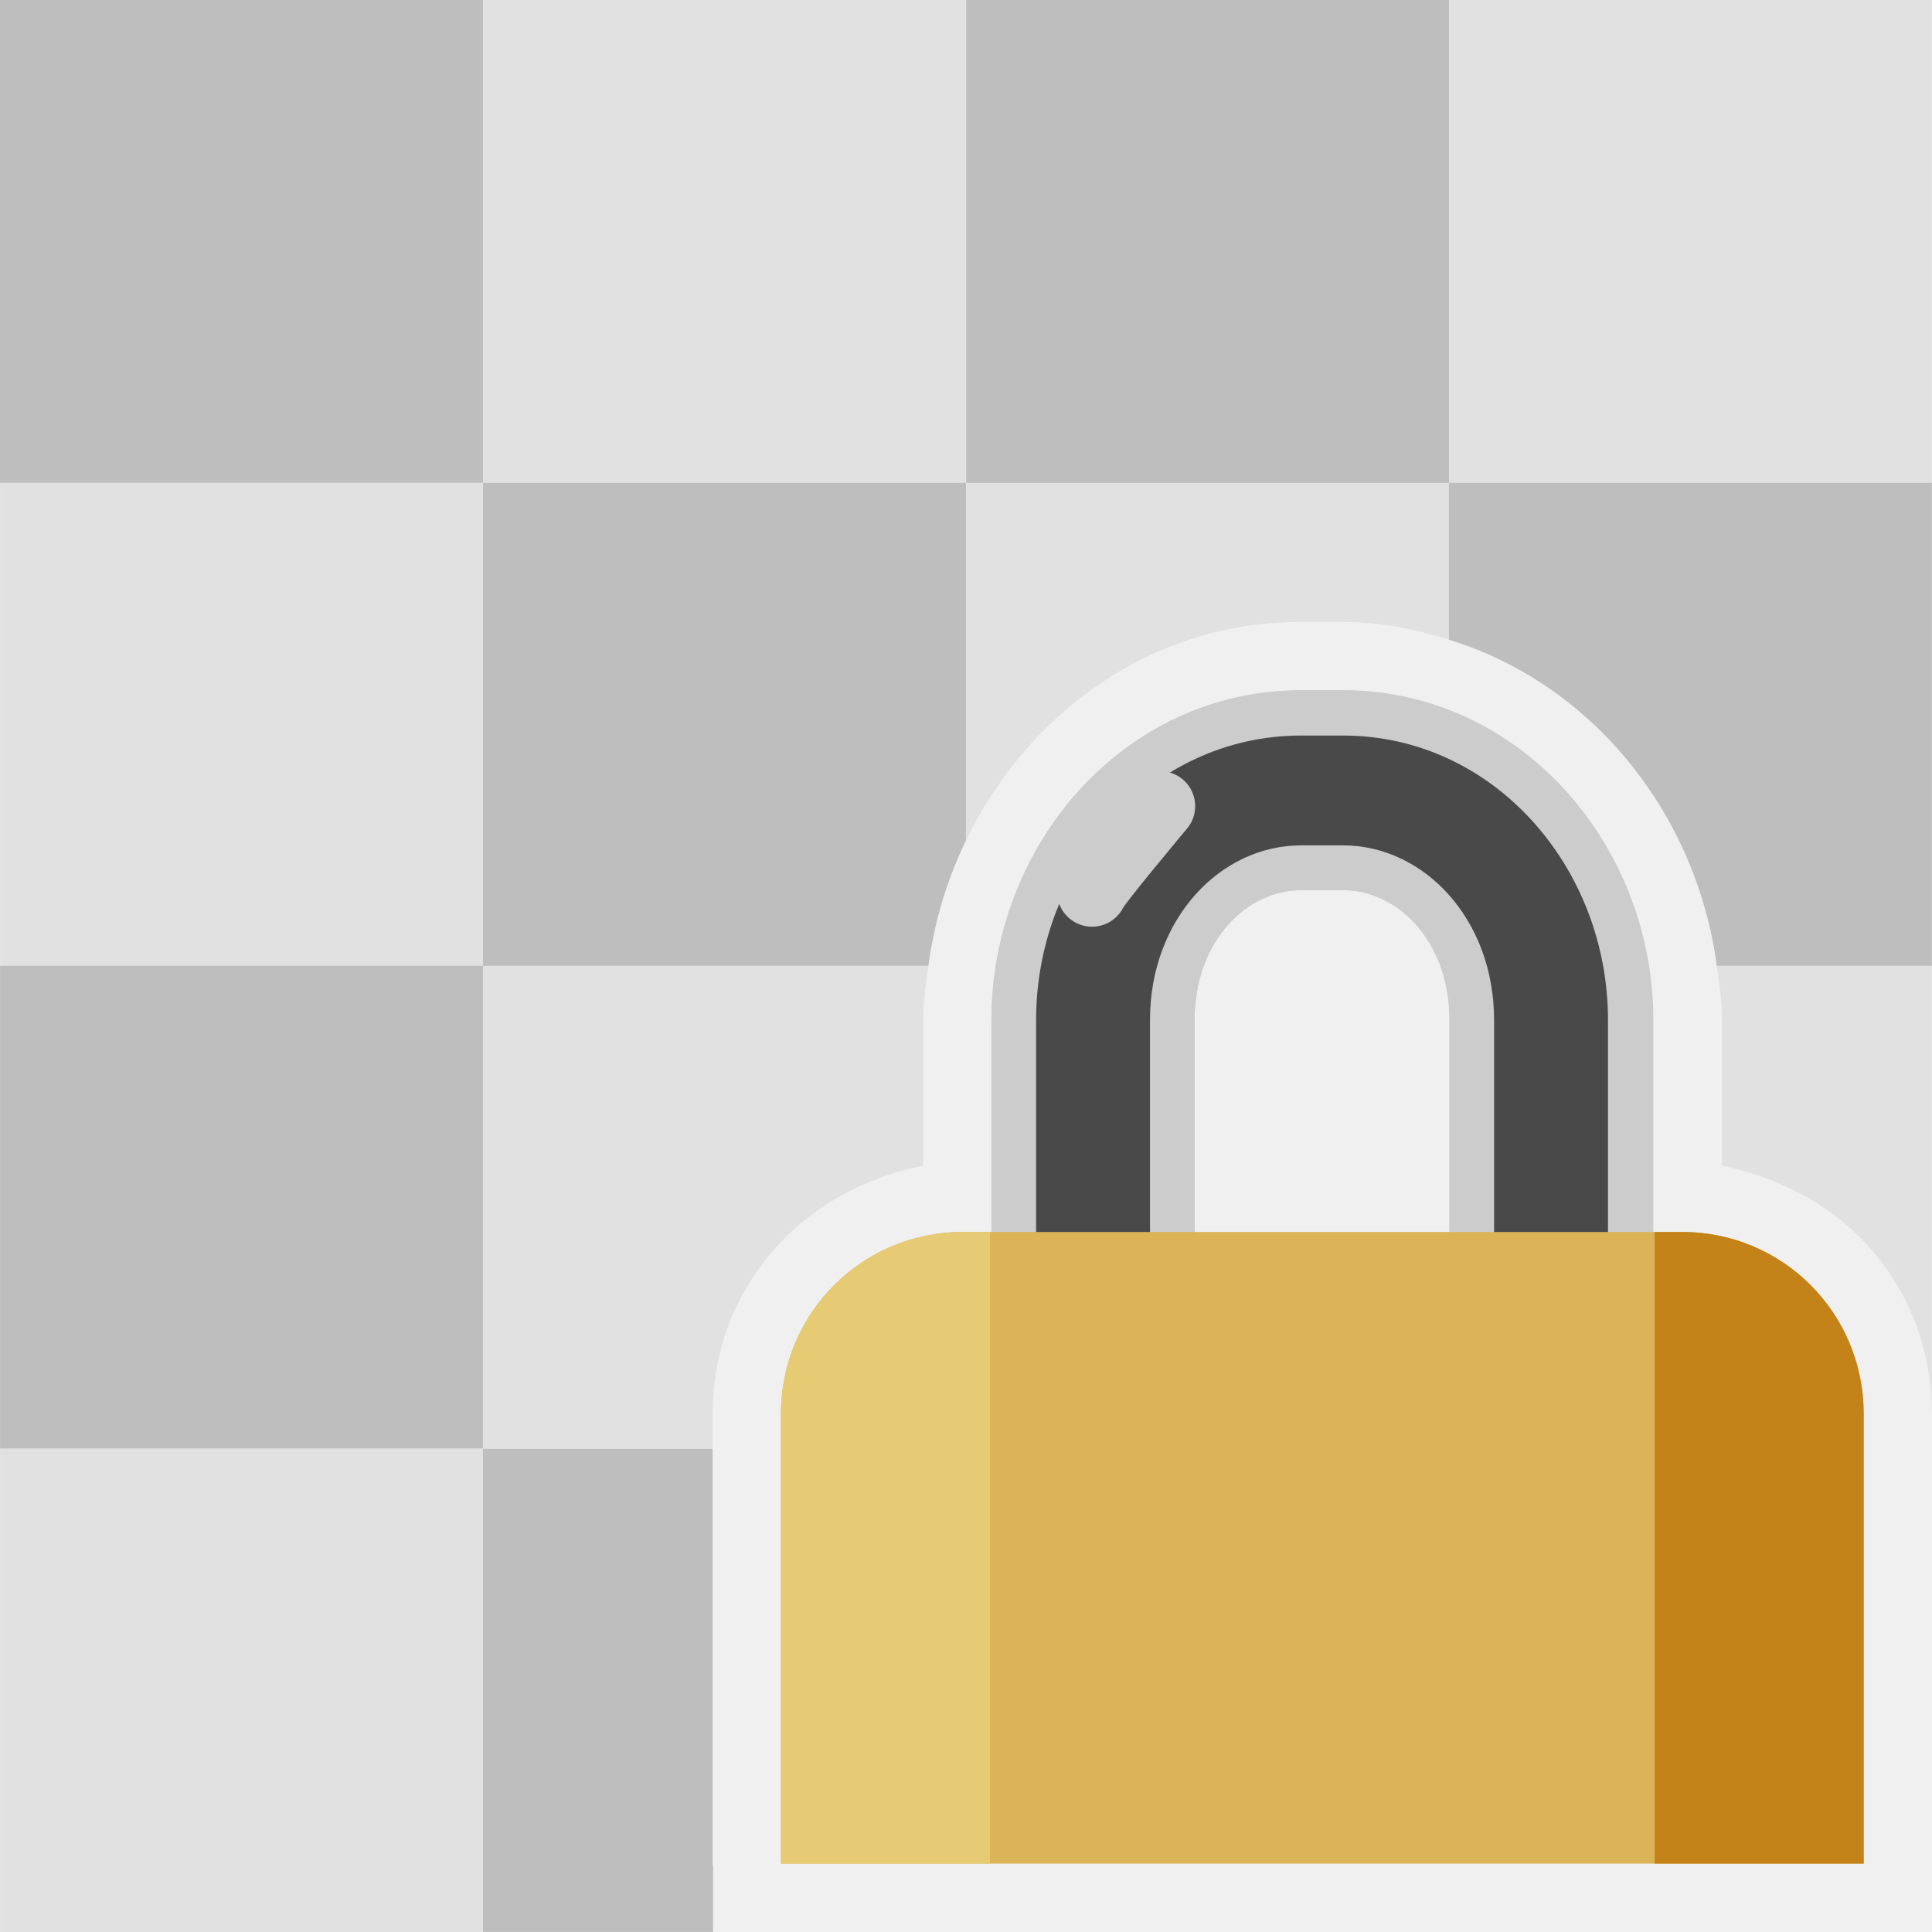
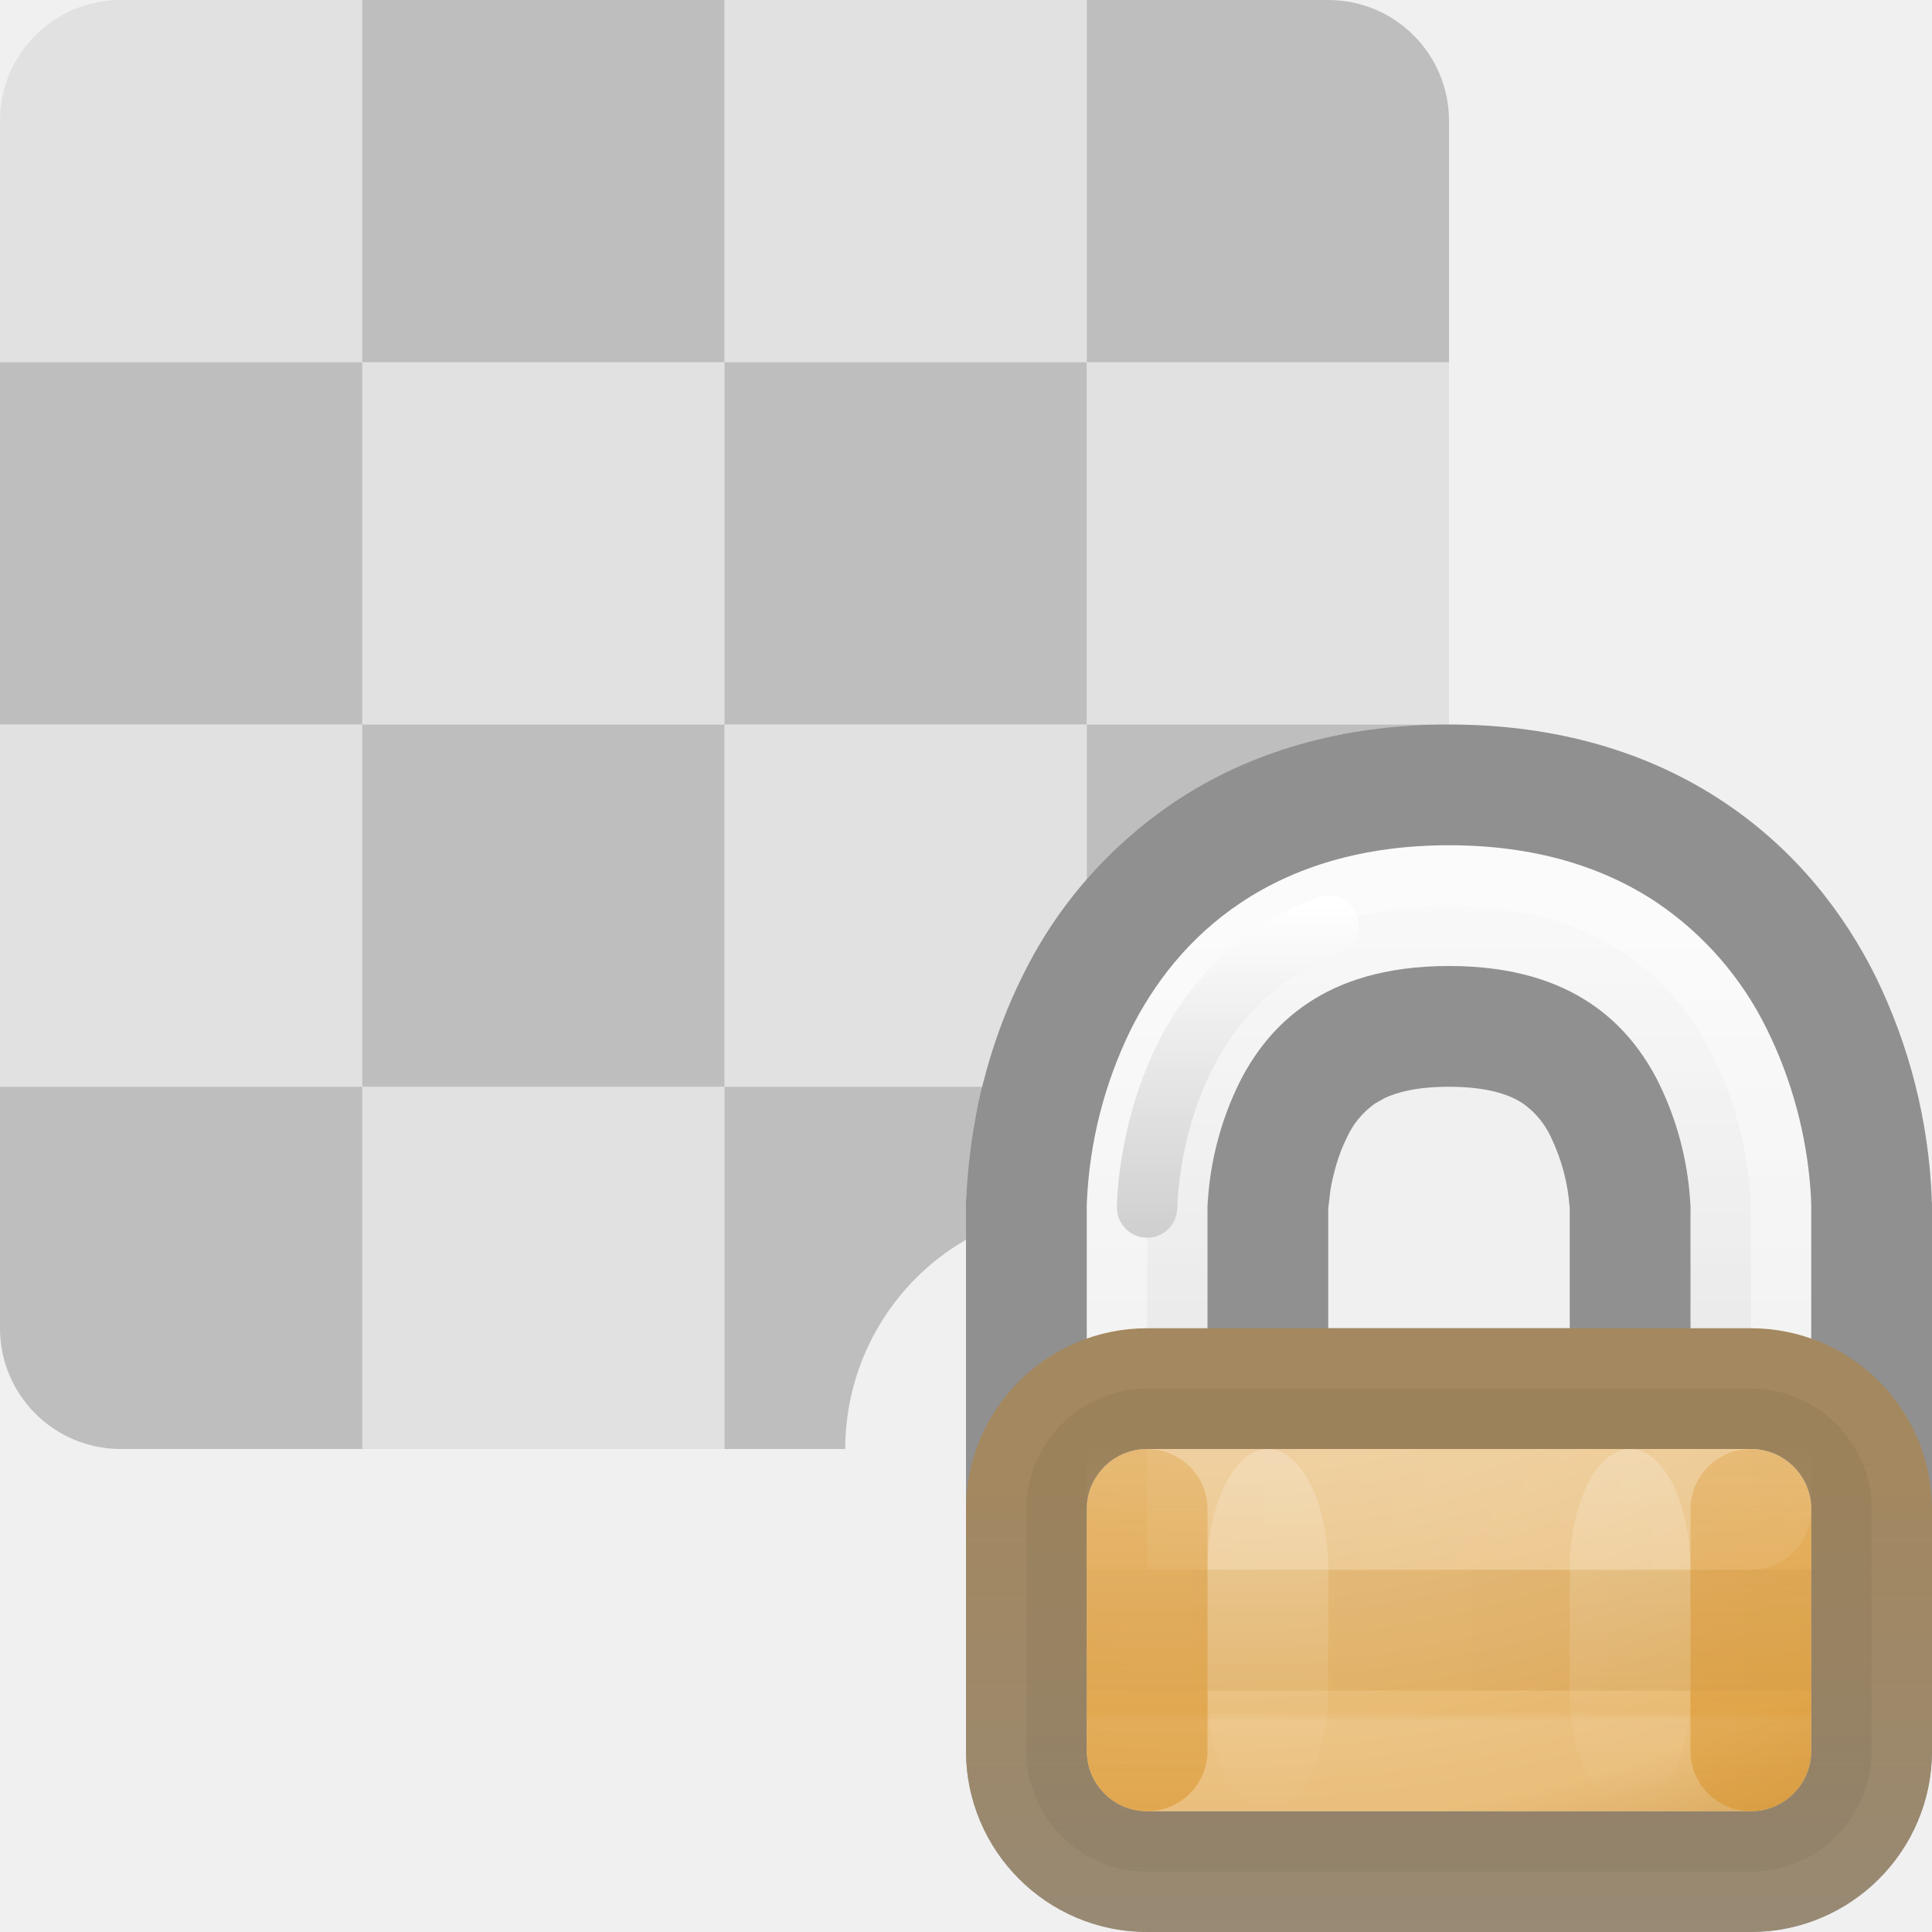
- <svg xmlns="http://www.w3.org/2000/svg" width="4.233mm" height="4.233mm" viewBox="0 0 4.233 4.233" version="1.1" id="svg32692">
-   <defs id="defs32686" />
-   <g id="layer1" transform="translate(-192.225,-65.39159)">
-     <g id="g99347" transform="matrix(0.9998666,0,0,1.000005,153.3044,17.22027)">
-       <path id="rect97191" style="fill:#bebebe;stroke-width:1" d="m 151.121,194.062 v 4 h 1.906 v -0.543 c -2.7e-4,-0.007 -0.004,-0.013 -0.004,-0.019 v -3.438 z" transform="scale(0.2645833)" />
-       <path id="rect97201" style="opacity:0.3;fill:#bebebe;stroke-width:1" d="m 155.121,186.062 v 2.963 c 0.508,-1.048 1.525,-1.811 2.775,-1.811 h 0.346 c 0.31,0 0.6,0.061 0.879,0.146 v -1.299 z" transform="scale(0.2645833)" />
-       <path id="rect97179" style="fill:#bebebe;stroke-width:1" d="m 147.121,182.064 v 3.998 h 4 v -3.998 z" transform="scale(0.2645833)" />
-       <path id="rect97181" style="fill:#bebebe;stroke-width:1" d="m 151.121,186.062 v 4 h 3.689 c 0.049,-0.366 0.154,-0.713 0.311,-1.037 v -2.963 z" transform="scale(0.2645833)" />
-       <rect style="fill:#bebebe;stroke-width:0.265" id="rect97183" width="1.058" height="1.058" x="41.043" y="48.171" />
-       <path id="rect97185" style="fill:#bebebe;stroke-width:1" d="m 159.121,186.062 v 1.299 c 1.193,0.367 2.05,1.445 2.219,2.701 h 1.781 v -4 z" transform="scale(0.2645833)" />
-       <rect style="fill:#bebebe;stroke-width:0.265" id="rect97189" width="1.058" height="1.058" x="38.926" y="50.287" />
-       <rect style="opacity:0.3;fill:#bebebe;stroke-width:0.265" id="rect97195" width="1.058" height="1.058" x="38.926" y="49.229" />
-       <path id="rect97197" style="opacity:0.3;fill:#bebebe;stroke-width:1" d="m 151.121,182.064 v 3.998 h 4 v -3.998 z" transform="scale(0.2645833)" />
-       <rect style="opacity:0.3;fill:#bebebe;stroke-width:0.265" id="rect97199" width="1.058" height="1.058" x="42.101" y="48.171" />
-       <path id="rect97203" style="opacity:0.3;fill:#bebebe;stroke-width:1" d="m 161.34,190.062 c 0.02,0.148 0.043,0.294 0.043,0.445 v 1.209 c 1.117,0.235 1.738,1.098 1.738,2.053 v -3.707 z" transform="scale(0.2645833)" />
-       <path id="rect97205" style="opacity:0.3;fill:#bebebe;stroke-width:1" d="m 151.121,190.062 v 4 h 1.902 v -0.293 c 0,-0.958 0.646,-1.827 1.744,-2.053 v -1.209 c 0,-0.151 0.023,-0.298 0.043,-0.445 z" transform="scale(0.2645833)" />
-       <rect style="opacity:0.3;fill:#bebebe;stroke-width:0.265" y="51.346" x="38.926" height="1.058" width="1.058" id="rect97209" />
-       <g id="g98499" transform="matrix(0.747276,0,0,0.747276,3.093193,-0.430186)">
-         <path style="fill:#dbb458;fill-opacity:1;stroke:none;stroke-width:0.258;stroke-linecap:round;stroke-linejoin:round;stroke-miterlimit:4;stroke-dasharray:none;stroke-opacity:1;paint-order:stroke markers fill" d="m 51.237,67.524 c -0.11,0.136 -0.178,0.313 -0.178,0.504 v 0.623 c -5.29e-4,0.111 -0.09,0.2 -0.201,0.199 h -0.084 c -0.188,0 -0.332,0.144 -0.332,0.332 v 0.194 H 52.258 V 68.839 c -0.018,0.005 -0.037,0.011 -0.057,0.011 H 51.454 C 51.344,68.85 51.255,68.761 51.254,68.651 v -0.623 c 0,-0.219 0.108,-0.405 0.263,-0.504 z" id="path97808-0" />
-         <g id="g97518-15-8" transform="translate(-35.67483,3.782467)">
-           <path style="color:#000000;font-style:normal;font-variant:normal;font-weight:normal;font-stretch:normal;font-size:medium;line-height:normal;font-family:sans-serif;font-variant-ligatures:normal;font-variant-position:normal;font-variant-caps:normal;font-variant-numeric:normal;font-variant-alternates:normal;font-variant-east-asian:normal;font-feature-settings:normal;font-variation-settings:normal;text-indent:0;text-align:start;text-decoration:none;text-decoration-line:none;text-decoration-style:solid;text-decoration-color:#000000;letter-spacing:normal;word-spacing:normal;text-transform:none;writing-mode:lr-tb;direction:ltr;text-orientation:mixed;dominant-baseline:auto;baseline-shift:baseline;text-anchor:start;white-space:normal;shape-padding:0;shape-margin:0;inline-size:0;clip-rule:nonzero;display:inline;overflow:visible;visibility:visible;isolation:auto;mix-blend-mode:normal;color-interpolation:sRGB;color-interpolation-filters:linearRGB;solid-color:#000000;solid-opacity:1;vector-effect:none;fill:#494949;fill-opacity:1;fill-rule:nonzero;stroke:#cccccc;stroke-width:0.131;stroke-linecap:round;stroke-linejoin:round;stroke-miterlimit:4;stroke-dasharray:none;stroke-dashoffset:0;stroke-opacity:1;paint-order:fill markers stroke;color-rendering:auto;image-rendering:auto;shape-rendering:auto;text-rendering:auto;enable-background:accumulate;stop-color:#000000" d="m 87.441,63.346 c -0.48,0 -0.842,0.42 -0.842,0.901 v 0.647 c 0,0.481 0.362,0.901 0.842,0.901 h 0.123 c 0.48,0 0.843,-0.42 0.843,-0.901 v -0.647 c 0,-0.481 -0.364,-0.901 -0.843,-0.901 z m 0,0.454 h 0.123 c 0.197,0 0.378,0.18 0.378,0.447 v 0.647 c 0,0.266 -0.181,0.448 -0.378,0.448 h -0.123 c -0.197,0 -0.378,-0.182 -0.378,-0.448 v -0.647 c 0,-0.266 0.181,-0.447 0.378,-0.447 z" id="path97512-4-12" />
-           <g id="path97514-1-2" style="opacity:1">
-             <path style="color:#000000;font-style:normal;font-variant:normal;font-weight:normal;font-stretch:normal;font-size:medium;line-height:normal;font-family:sans-serif;font-variant-ligatures:normal;font-variant-position:normal;font-variant-caps:normal;font-variant-numeric:normal;font-variant-alternates:normal;font-variant-east-asian:normal;font-feature-settings:normal;font-variation-settings:normal;text-indent:0;text-align:start;text-decoration:none;text-decoration-line:none;text-decoration-style:solid;text-decoration-color:#000000;letter-spacing:normal;word-spacing:normal;text-transform:none;writing-mode:lr-tb;direction:ltr;text-orientation:mixed;dominant-baseline:auto;baseline-shift:baseline;text-anchor:start;white-space:normal;shape-padding:0;shape-margin:0;inline-size:0;clip-rule:nonzero;display:inline;overflow:visible;visibility:visible;isolation:auto;mix-blend-mode:normal;color-interpolation:sRGB;color-interpolation-filters:linearRGB;solid-color:#000000;solid-opacity:1;vector-effect:none;fill:#494949;fill-opacity:1;fill-rule:nonzero;stroke:none;stroke-width:0.131;stroke-linecap:round;stroke-linejoin:round;stroke-miterlimit:4;stroke-dasharray:none;stroke-dashoffset:0;stroke-opacity:1;paint-order:fill markers stroke;color-rendering:auto;image-rendering:auto;shape-rendering:auto;text-rendering:auto;enable-background:accumulate;stop-color:#000000;stop-opacity:1" d="m 87.441,63.346 c -0.48,0 -0.842,0.42 -0.842,0.901 v 0.647 c 0,0.481 0.362,0.901 0.842,0.901 h 0.123 c 0.48,0 0.843,-0.42 0.843,-0.901 v -0.647 c 0,-0.481 -0.364,-0.901 -0.843,-0.901 z m 0,0.454 h 0.123 c 0.197,0 0.378,0.18 0.378,0.447 v 0.647 c 0,0.266 -0.181,0.448 -0.378,0.448 h -0.123 c -0.197,0 -0.378,-0.182 -0.378,-0.448 v -0.647 c 0,-0.266 0.181,-0.447 0.378,-0.447 z" id="path97532-5-6" />
-             <path style="color:#000000;font-style:normal;font-variant:normal;font-weight:normal;font-stretch:normal;font-size:medium;line-height:normal;font-family:sans-serif;font-variant-ligatures:normal;font-variant-position:normal;font-variant-caps:normal;font-variant-numeric:normal;font-variant-alternates:normal;font-variant-east-asian:normal;font-feature-settings:normal;font-variation-settings:normal;text-indent:0;text-align:start;text-decoration:none;text-decoration-line:none;text-decoration-style:solid;text-decoration-color:#000000;letter-spacing:normal;word-spacing:normal;text-transform:none;writing-mode:lr-tb;direction:ltr;text-orientation:mixed;dominant-baseline:auto;baseline-shift:baseline;text-anchor:start;white-space:normal;shape-padding:0;shape-margin:0;inline-size:0;clip-rule:nonzero;display:inline;overflow:visible;visibility:visible;isolation:auto;mix-blend-mode:normal;color-interpolation:sRGB;color-interpolation-filters:linearRGB;solid-color:#000000;solid-opacity:1;vector-effect:none;fill:#cccccc;fill-opacity:1;fill-rule:nonzero;stroke:none;stroke-linecap:round;stroke-linejoin:round;stroke-miterlimit:4;stroke-dasharray:none;stroke-dashoffset:0;stroke-opacity:1;paint-order:fill markers stroke;color-rendering:auto;image-rendering:auto;shape-rendering:auto;text-rendering:auto;enable-background:accumulate;stop-color:#000000;stop-opacity:1" d="m 87.441,63.279 c -0.518,0 -0.908,0.453 -0.908,0.967 v 0.646 c 0,0.514 0.39,0.967 0.908,0.967 h 0.123 c 0.518,0 0.91,-0.453 0.91,-0.967 v -0.646 c 0,-0.514 -0.392,-0.967 -0.91,-0.967 z m 0,0.133 h 0.123 c 0.441,0 0.777,0.386 0.777,0.834 v 0.646 c 0,0.448 -0.336,0.836 -0.777,0.836 h -0.123 c -0.441,0 -0.777,-0.388 -0.777,-0.836 v -0.646 c 0,-0.448 0.336,-0.834 0.777,-0.834 z m 0,0.322 c -0.237,0 -0.443,0.216 -0.443,0.512 v 0.646 c 0,0.296 0.206,0.514 0.443,0.514 h 0.123 c 0.237,0 0.443,-0.218 0.443,-0.514 v -0.646 c 0,-0.296 -0.206,-0.512 -0.443,-0.512 z m 0,0.131 h 0.123 c 0.157,0 0.312,0.144 0.312,0.381 v 0.646 c 0,0.237 -0.156,0.383 -0.312,0.383 h -0.123 c -0.157,0 -0.312,-0.146 -0.312,-0.383 v -0.646 c 0,-0.237 0.156,-0.381 0.312,-0.381 z" id="path97534-5-9" />
-           </g>
-           <path style="fill:none;stroke:#cccccc;stroke-width:0.205;stroke-linecap:round;stroke-linejoin:miter;stroke-miterlimit:4;stroke-dasharray:none;stroke-opacity:1" d="m 86.828,63.87 c 0.003,-0.016 0.2,-0.251 0.2,-0.251" id="path97516-4-1" />
-         </g>
-         <path style="fill:#dbb458;fill-opacity:1;stroke:none;stroke-width:0.258;stroke-linecap:round;stroke-linejoin:round;stroke-miterlimit:4;stroke-dasharray:none;stroke-opacity:1;paint-order:stroke markers fill" d="m 50.774,68.65 c -0.295,0 -0.533,0.238 -0.533,0.533 v 1.319 h 3.175 v -1.319 c 0,-0.295 -0.237,-0.533 -0.532,-0.533 z" id="path97520-9-0" />
-         <path style="fill:#c48319;fill-opacity:1;stroke:none;stroke-width:0.258;stroke-linecap:round;stroke-linejoin:round;stroke-miterlimit:4;stroke-dasharray:none;stroke-opacity:1;paint-order:stroke markers fill" d="m 52.803,68.65 v 1.852 h 0.613 v -1.319 c 0,-0.295 -0.237,-0.533 -0.532,-0.533 z" id="path97522-8-4" />
-         <path style="fill:#e6ca74;fill-opacity:1;stroke:none;stroke-width:0.258;stroke-linecap:round;stroke-linejoin:round;stroke-miterlimit:4;stroke-dasharray:none;stroke-opacity:1;paint-order:stroke markers fill" d="m 50.774,68.65 c -0.295,0 -0.533,0.238 -0.533,0.533 v 1.319 h 0.613 v -1.852 z" id="path97524-3-27" />
-       </g>
+ <svg xmlns="http://www.w3.org/2000/svg" width="16" height="16" fill="none" viewBox="0 0 16 16">
+   <g clip-path="url(#a)">
+     <path fill="#bebebe" d="M6 6v3h2.137q-.05.2-.077.363a5 5 0 0 0-.058.559l-.001.013v.012L8 9.967v.3A2 2 0 0 0 7 12H6V9H3v3H1a1 1 0 0 1-1-1V9h3V6zm5.762.007h-.02c-.778.04-1.456.26-2.02.636a3.6 3.6 0 0 0-.722.64V6h2.998q-.12 0-.236.007M3 6H0V3h3zm6 0H6V3h3zM6 3H3V0h3zm5-3a1 1 0 0 1 1 1v2H9V0z" />
+     <path fill="#bebebe" d="M6 12H3V9h3zM3 9H0V6h3zm3-3H3V3h3zm6 0H9V3h3zM3 3H0V1a1 1 0 0 1 1-1h2zm6 0H6V0h3zm0 3v1.283a4 4 0 0 0-.53.796A4.4 4.4 0 0 0 8.138 9H6V6z" opacity=".3" />
+     <path stroke="url(#b)" d="M9.5 12v-2s0-2.5 2.5-2.5 2.5 2.5 2.5 2.5v2" opacity=".6" />
+     <g opacity=".4">
+       <mask id="c" fill="#fff">
+         <path d="M12 7c.712 0 1.28.18 1.723.475.439.293.726.68.912 1.051a3.6 3.6 0 0 1 .364 1.43v.043L15 12H9V9.955l.006-.098a3.6 3.6 0 0 1 .36-1.331 2.7 2.7 0 0 1 .911-1.051C10.72 7.18 11.287 7 12 7" />
+       </mask>
+       <path stroke="#fff" stroke-linecap="round" d="M12 7c.712 0 1.28.18 1.723.475.439.293.726.68.912 1.051a3.6 3.6 0 0 1 .364 1.43v.043L15 12H9V9.955l.006-.098a3.6 3.6 0 0 1 .36-1.331 2.7 2.7 0 0 1 .911-1.051C10.72 7.18 11.287 7 12 7Z" mask="url(#c)" />
    </g>
+     <path stroke="url(#d)" stroke-linecap="round" stroke-width=".5" d="M9.5 10s0-.469.203-1c.192-.504.567-1.064 1.297-1.335" />
+     <g fill="#000" fill-rule="evenodd" clip-rule="evenodd" opacity=".4">
+       <path d="M14 12h-4V9.988l.004-.06a2.6 2.6 0 0 1 .256-.954c.126-.254.308-.492.572-.667.26-.174.63-.307 1.168-.307s.907.133 1.168.307c.264.175.446.413.572.667a2.6 2.6 0 0 1 .256.954l.004.06zm-1-1v-.991l-.001-.01a1.6 1.6 0 0 0-.153-.578.7.7 0 0 0-.233-.282C12.534 9.086 12.363 9 12 9c-.272 0-.437.048-.535.095l-.078.044a.7.7 0 0 0-.233.282c-.07.14-.113.299-.136.434l-.017.144-.001.01V11z" />
+       <path d="M16 14.5a1.5 1.5 0 0 1-1.5 1.5h-5A1.5 1.5 0 0 1 8 14.5V9.935l.002-.013a5 5 0 0 1 .058-.559c.055-.332.168-.8.41-1.284a3.7 3.7 0 0 1 1.253-1.436C10.347 6.226 11.113 6 12 6s1.653.226 2.277.643c.615.41 1.007.946 1.252 1.436a4.6 4.6 0 0 1 .469 1.843v.025l.002.02zm-7 0a.5.5 0 0 0 .5.5h5a.5.5 0 0 0 .5-.5V9.984l-.001-.029q0-.036-.005-.098a3.6 3.6 0 0 0-.36-1.331 2.7 2.7 0 0 0-.912-1.051C13.28 7.18 12.713 7 12 7s-1.28.18-1.723.475c-.44.293-.726.68-.912 1.051a3.6 3.6 0 0 0-.364 1.43L9 9.983z" />
+     </g>
+     <path fill="url(#e)" d="M9.5 15h5a.5.5 0 0 0 .5-.5v-2a.5.5 0 0 0-.5-.5h-5a.5.5 0 0 0-.5.5v2a.5.5 0 0 0 .5.5" />
+     <path stroke="url(#f)" stroke-linejoin="round" d="M14.5 12.5h-5v2h5z" opacity=".5" />
+     <path stroke="url(#g)" d="M14.5 11.5h-5a1 1 0 0 0-1 1v2a1 1 0 0 0 1 1h5a1 1 0 0 0 1-1v-2a1 1 0 0 0-1-1Z" />
+     <path fill="url(#h)" d="M14.5 13a.5.5 0 1 0 0-1zm-5-.5v.5h5v-1h-5z" opacity=".2" />
+     <g opacity=".05">
+       <mask id="i" fill="#fff">
+         <path d="M14.5 11.5h-5a1 1 0 0 0-1 1v2a1 1 0 0 0 1 1h5a1 1 0 0 0 1-1v-2a1 1 0 0 0-1-1" />
+       </mask>
+       <path stroke="#000" d="M14.5 11.5h-5a1 1 0 0 0-1 1v2a1 1 0 0 0 1 1h5a1 1 0 0 0 1-1v-2a1 1 0 0 0-1-1Z" mask="url(#i)" />
+     </g>
+     <path stroke="url(#j)" stroke-linecap="square" d="M9.5 13.5h5" opacity=".05" />
+     <path fill="url(#k)" d="M14 14c0 .552-.224 1-.5 1s-.5-.448-.5-1v-1c0-.552.224-1 .5-1s.5.448.5 1z" opacity=".5" />
+     <path fill="url(#l)" d="M11 14c0 .552-.224 1-.5 1s-.5-.448-.5-1v-1c0-.552.224-1 .5-1s.5.448.5 1z" opacity=".5" />
+     <path fill="url(#m)" d="M10 12.5a.5.5 0 0 0-1 0v2a.5.5 0 0 0 1 0z" opacity=".5" />
+     <path fill="url(#n)" d="M15 12.5a.5.5 0 0 0-1 0v2a.5.5 0 0 0 1 0z" opacity=".5" />
  </g>
+   <defs>
+     <linearGradient id="b" x1="12" x2="12" y1="7.5" y2="12" gradientUnits="userSpaceOnUse">
+       <stop stop-color="#fff" />
+       <stop offset="1" stop-color="#e0e0e0" />
+     </linearGradient>
+     <linearGradient id="d" x1="12" x2="12" y1="7.5" y2="12" gradientUnits="userSpaceOnUse">
+       <stop stop-color="#fff" />
+       <stop offset="1" stop-color="#b0b0b0" />
+     </linearGradient>
+     <linearGradient id="f" x1="12.734" x2="12.734" y1="8.659" y2="14.253" gradientUnits="userSpaceOnUse">
+       <stop stop-color="#fff" />
+       <stop offset=".033" stop-color="#fff" stop-opacity=".235" />
+       <stop offset=".986" stop-color="#fff" stop-opacity=".157" />
+       <stop offset="1" stop-color="#fff" stop-opacity=".392" />
+     </linearGradient>
+     <linearGradient id="g" x1="12.314" x2="12.314" y1="12" y2="16" gradientUnits="userSpaceOnUse">
+       <stop stop-color="#a4885f" />
+       <stop offset="1" stop-color="#a08358" stop-opacity=".5" />
+     </linearGradient>
+     <linearGradient id="h" x1="17.311" x2="3.628" y1="6.5" y2="6.5" gradientUnits="userSpaceOnUse">
+       <stop stop-color="#fff" />
+       <stop offset="1" stop-color="#fff" stop-opacity="0" />
+     </linearGradient>
+     <linearGradient id="j" x1="17.311" x2="3.628" y1="13.5" y2="13.5" gradientUnits="userSpaceOnUse">
+       <stop />
+       <stop offset="1" stop-opacity="0" />
+     </linearGradient>
+     <linearGradient id="k" x1="13.833" x2="13.833" y1="8" y2="15" gradientUnits="userSpaceOnUse">
+       <stop stop-color="#fff" />
+       <stop offset="1" stop-color="#fff" stop-opacity="0" />
+     </linearGradient>
+     <linearGradient id="l" x1="10.833" x2="10.833" y1="8" y2="15" gradientUnits="userSpaceOnUse">
+       <stop stop-color="#fff" />
+       <stop offset="1" stop-color="#fff" stop-opacity="0" />
+     </linearGradient>
+     <linearGradient id="m" x1="9.833" x2="9.833" y1="15" y2="8" gradientUnits="userSpaceOnUse">
+       <stop stop-color="#d88f22" />
+       <stop offset="1" stop-color="#d88f22" stop-opacity="0" />
+     </linearGradient>
+     <linearGradient id="n" x1="14.833" x2="14.833" y1="15" y2="8" gradientUnits="userSpaceOnUse">
+       <stop stop-color="#d88f22" />
+       <stop offset="1" stop-color="#d88f22" stop-opacity="0" />
+     </linearGradient>
+     <radialGradient id="e" cx="0" cy="0" r="1" gradientTransform="matrix(0 9 -12 0 10 8.25)" gradientUnits="userSpaceOnUse">
+       <stop stop-color="#f2e0c4" />
+       <stop offset=".765" stop-color="#e5af5b" />
+       <stop offset="1" stop-color="#af6900" />
+     </radialGradient>
+     <clipPath id="a">
+       <path fill="#fff" d="M0 0h16v16H0z" />
+     </clipPath>
+   </defs>
</svg>
